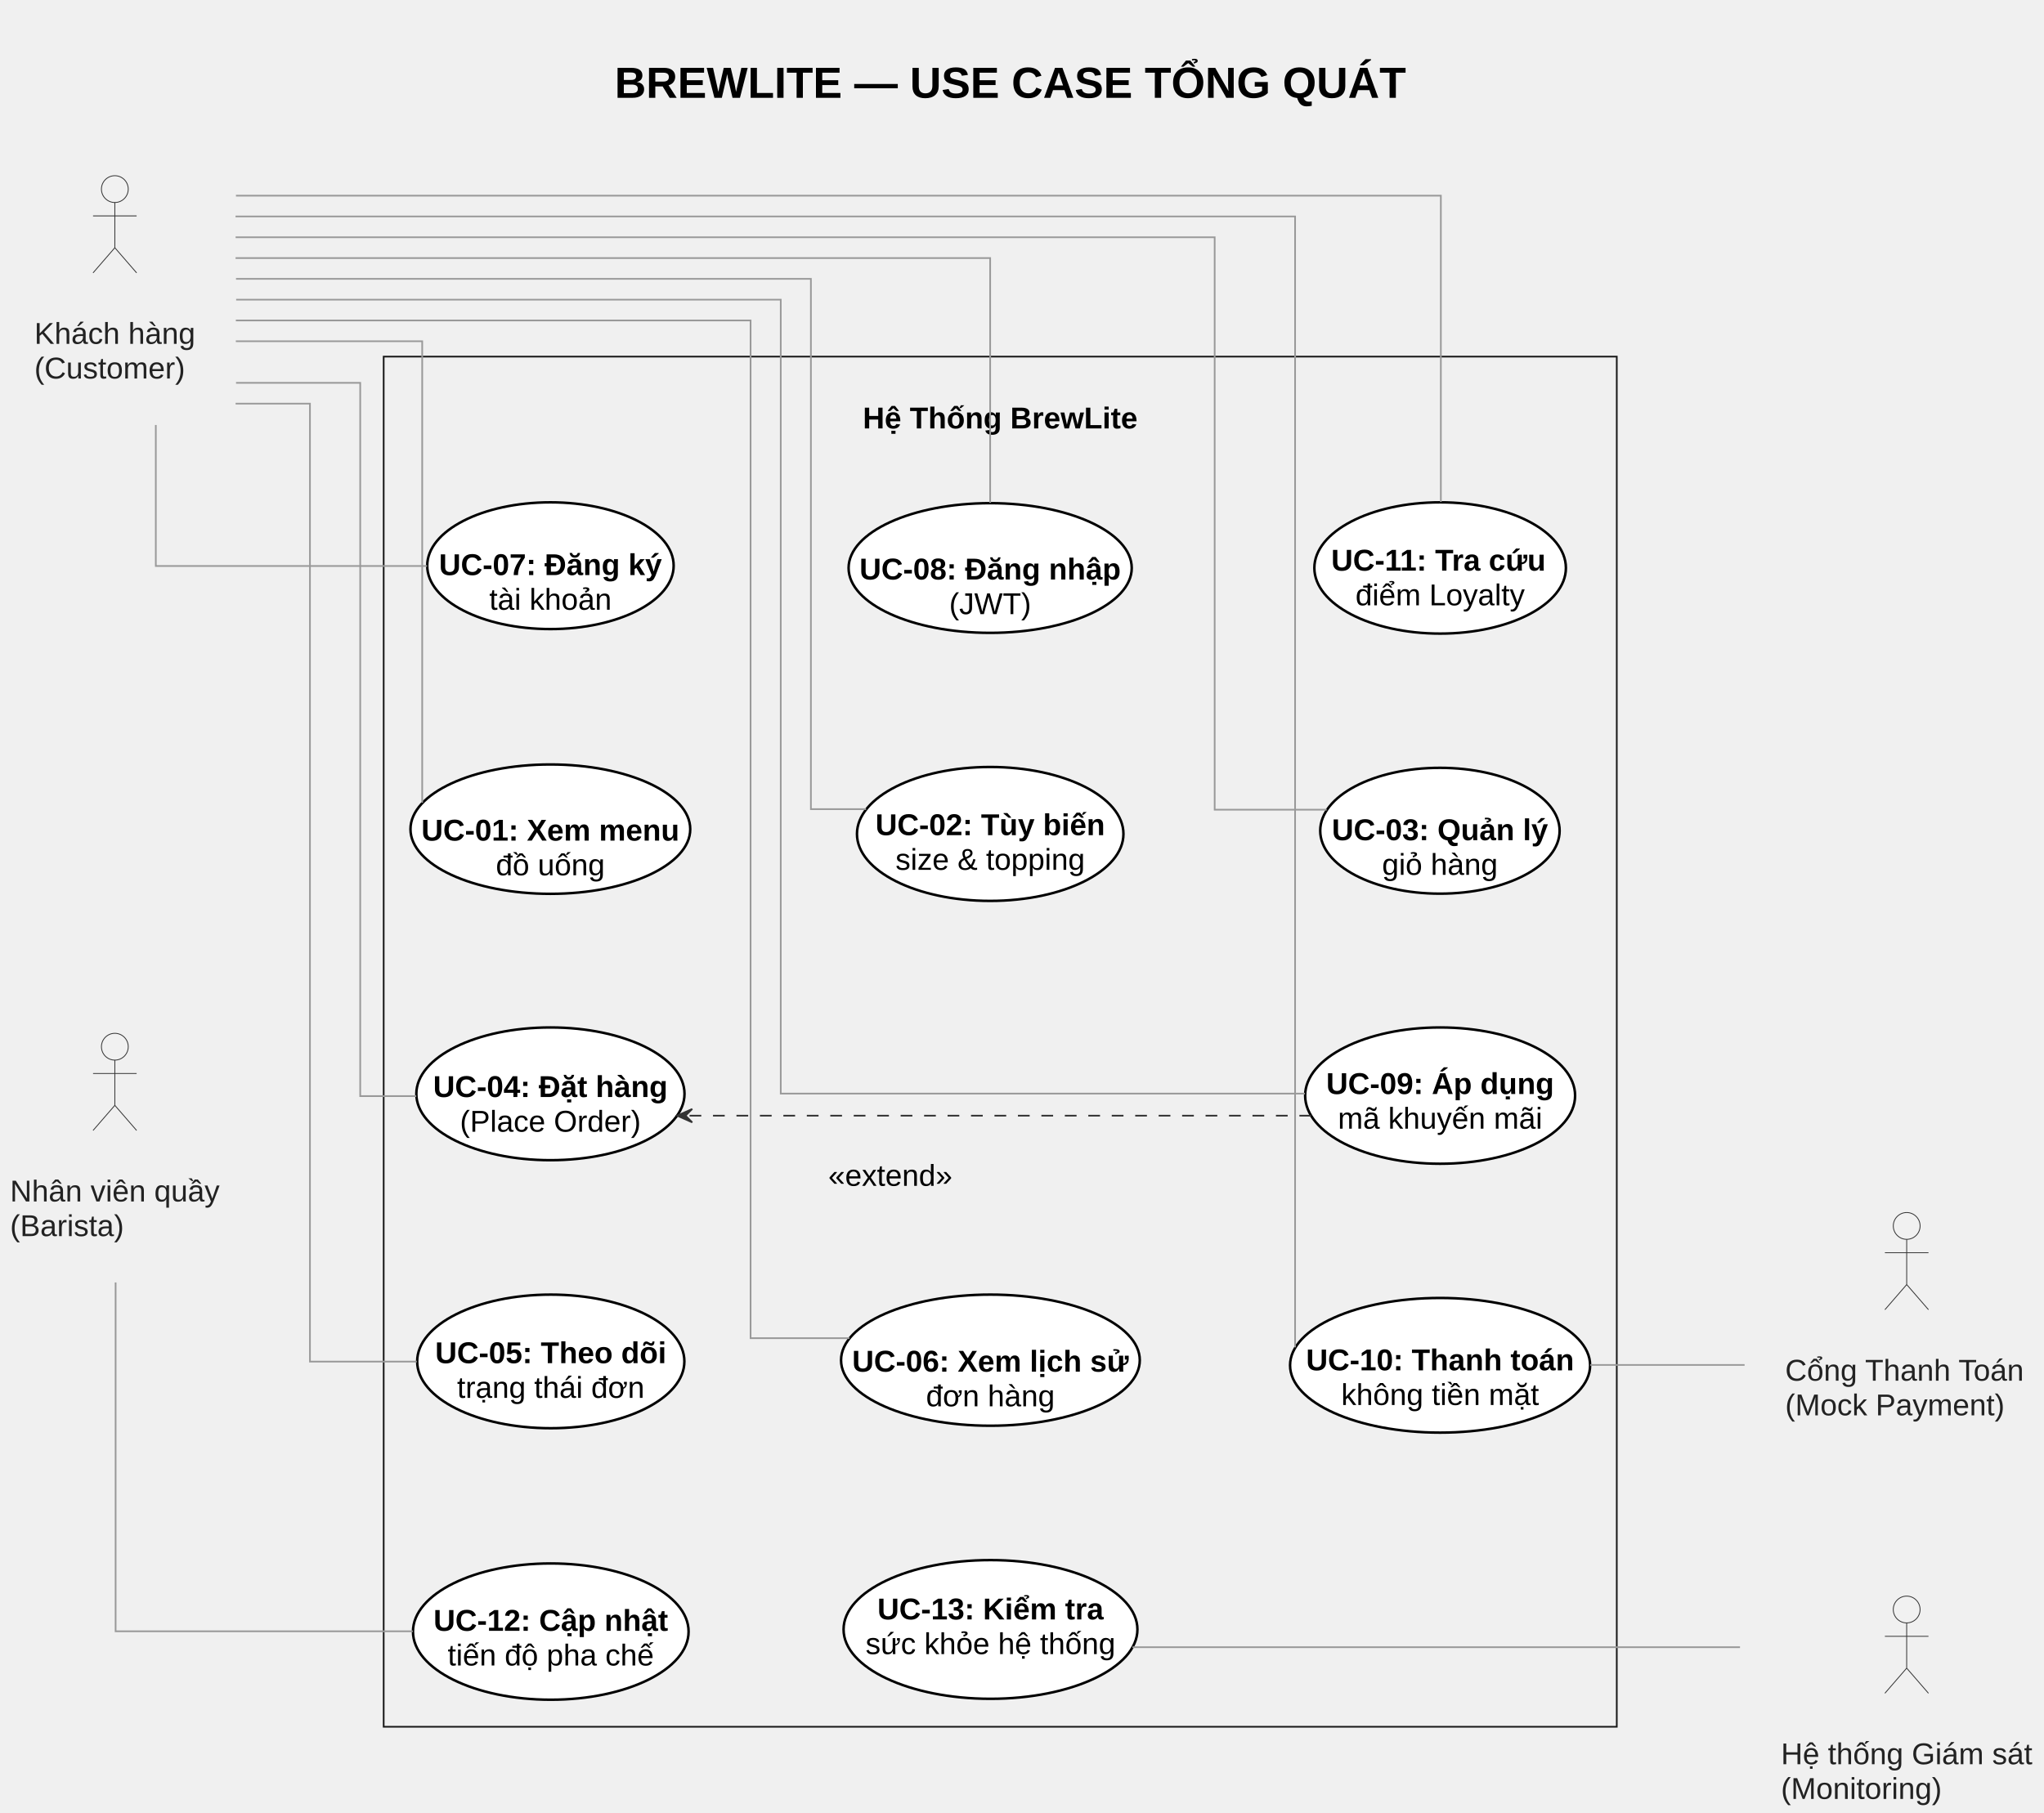
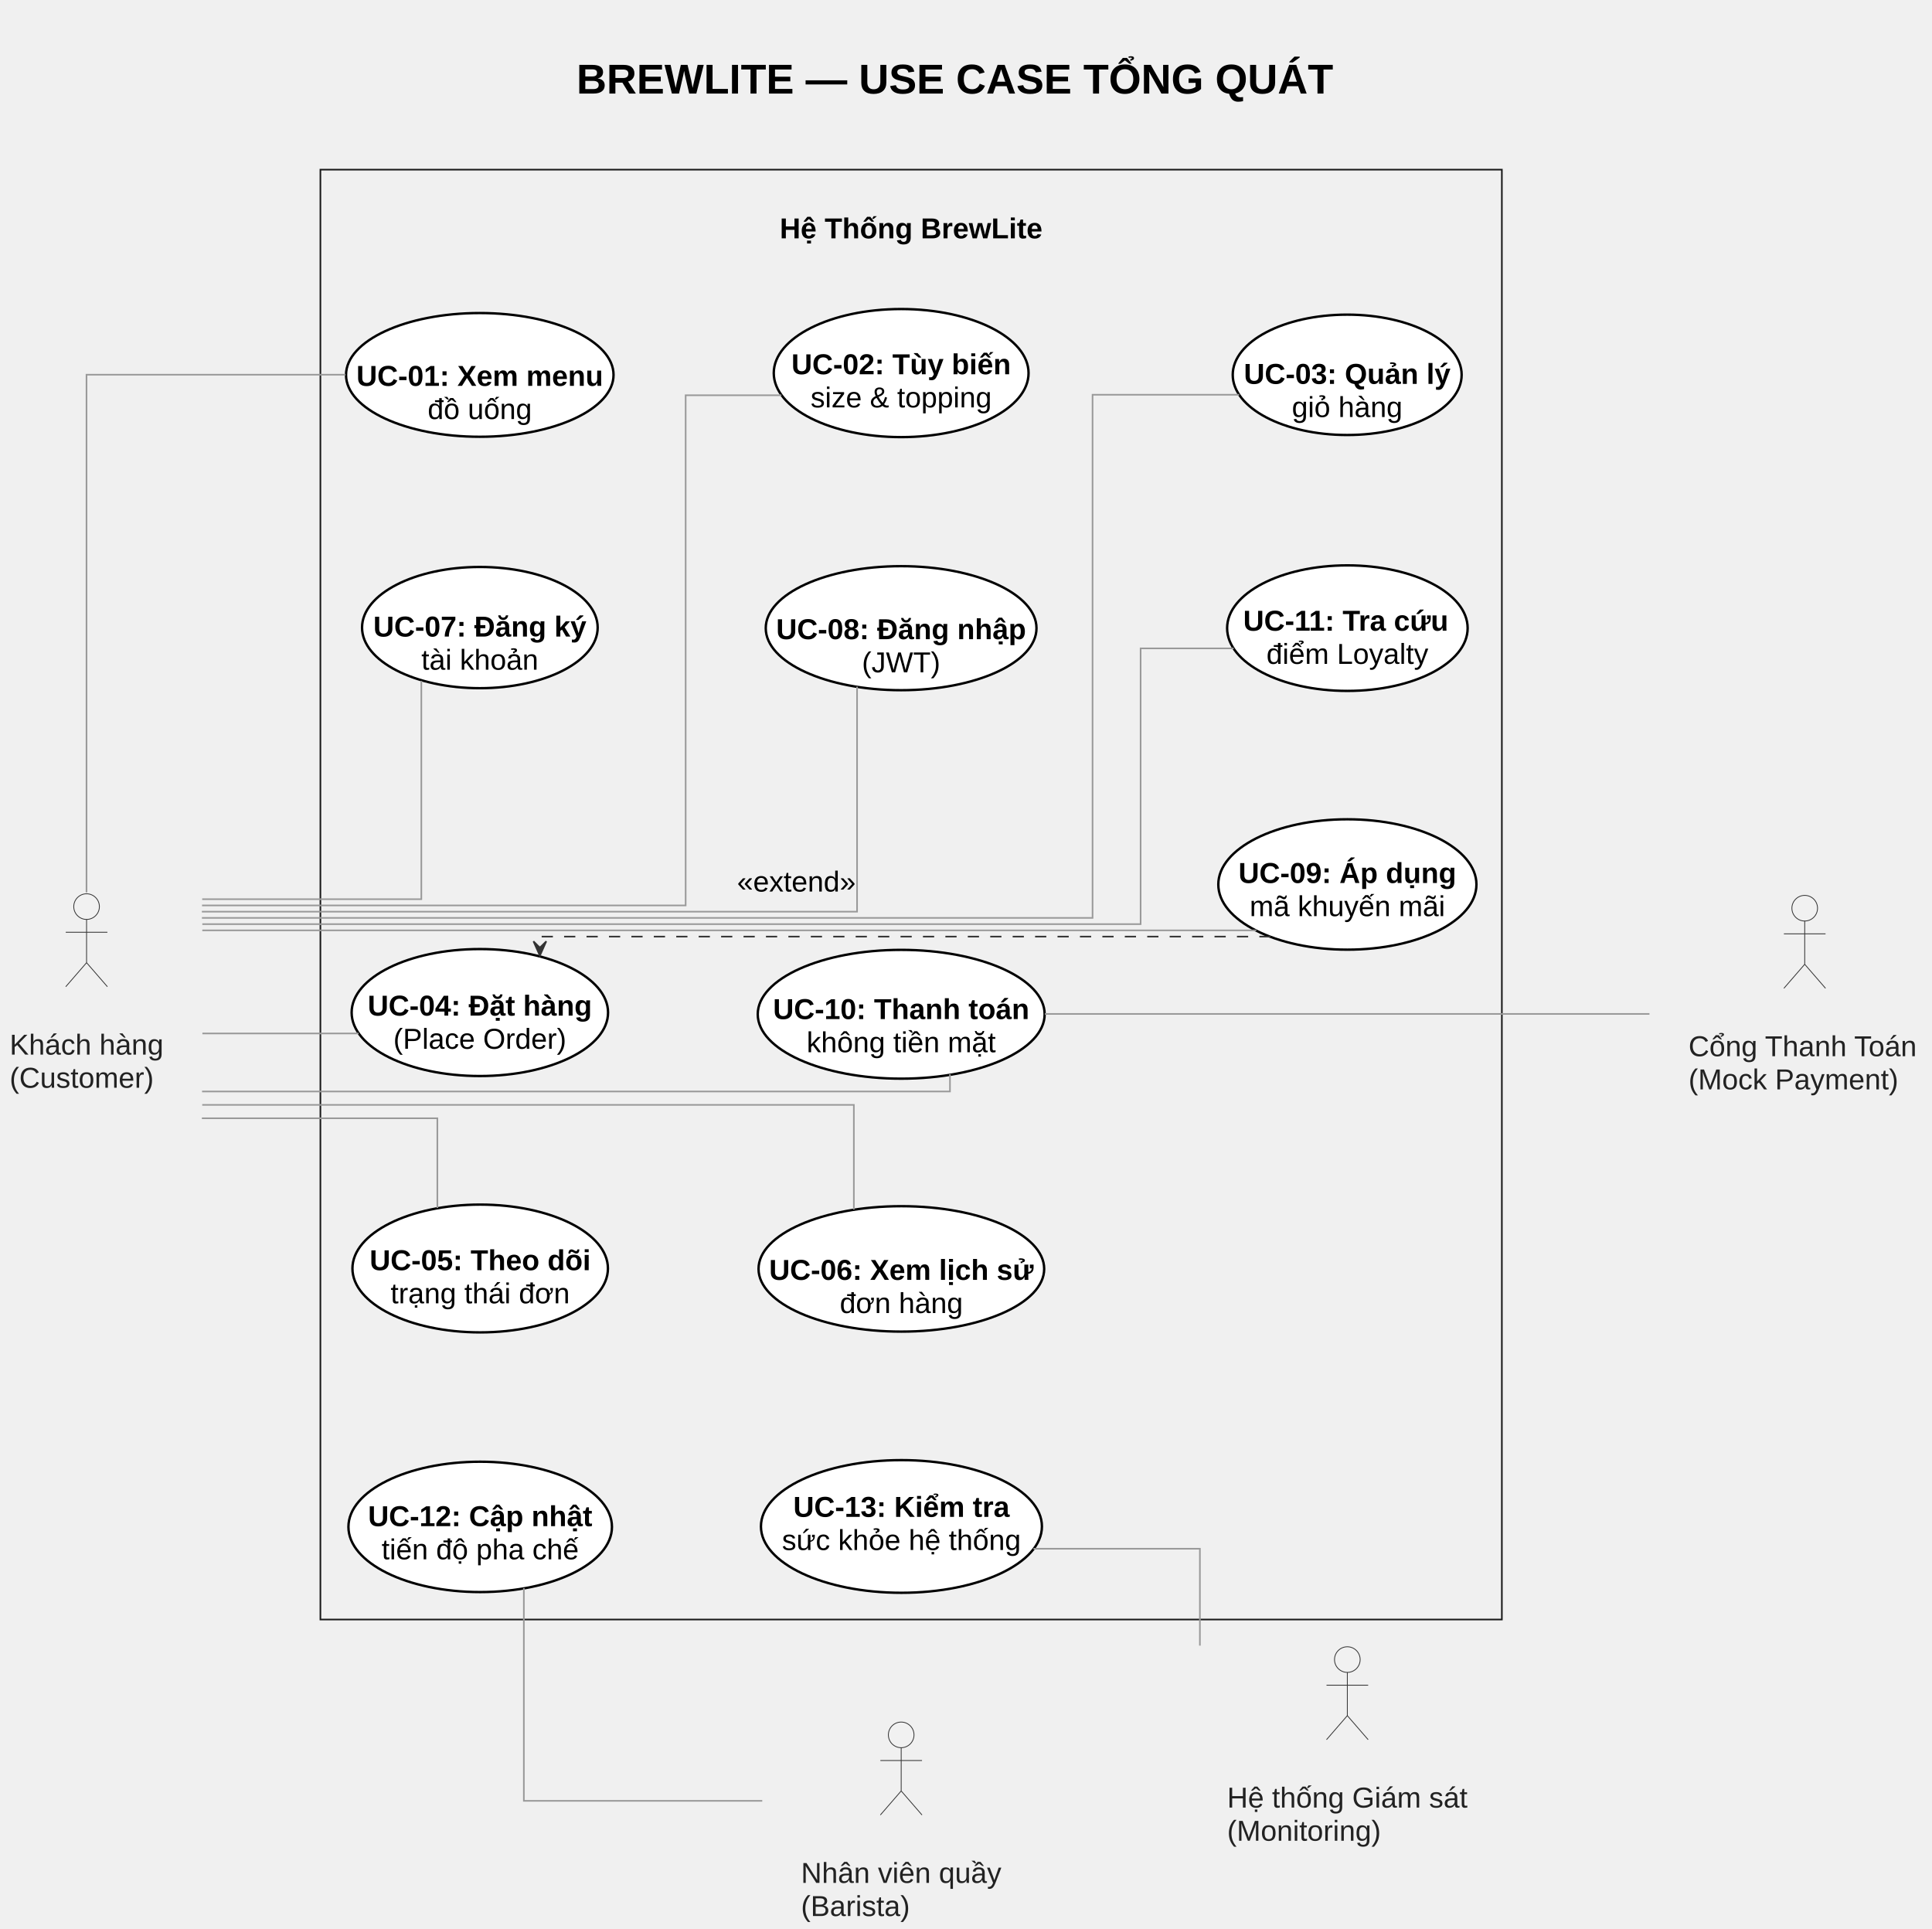
- <svg xmlns="http://www.w3.org/2000/svg" contentStyleType="text/css" data-diagram-type="DESCRIPTION" preserveAspectRatio="xMidYMid meet" version="1.1" viewBox="0 0 1220 1082" zoomAndPan="magnify">
+ <svg xmlns="http://www.w3.org/2000/svg" contentStyleType="text/css" data-diagram-type="DESCRIPTION" preserveAspectRatio="xMidYMid meet" version="1.1" viewBox="0 0 1206 1204" zoomAndPan="magnify">
  <defs />
  <g>
    <g class="title" data-source-line="29">
-       <text fill="#000000" font-family="Arial" font-size="26" font-weight="bold" lengthAdjust="spacing" textLength="472.342" x="366.866" y="58.388">BREWLITE — USE CASE TỔNG QUÁT</text>
+       <text fill="#000000" font-family="Arial" font-size="26" font-weight="bold" lengthAdjust="spacing" textLength="472.342" x="359.878" y="58.388">BREWLITE — USE CASE TỔNG QUÁT</text>
    </g>
    <g class="cluster" data-entity="H. Th.ng BrewLite" data-source-line="36" data-uid="ent0006" id="cluster_H. Th.ng BrewLite">
-       <rect fill="none" height="818" style="stroke:#181818;stroke-width:1;" width="736" x="229" y="212.898" />
-       <text fill="#000000" font-family="Arial" font-size="18" font-weight="bold" lengthAdjust="spacing" textLength="164.004" x="514.998" y="255.781">Hệ Thống BrewLite</text>
+       <rect fill="none" height="905" style="stroke:#181818;stroke-width:1;" width="737.5" x="200" y="105.897" />
+       <text fill="#000000" font-family="Arial" font-size="18" font-weight="bold" lengthAdjust="spacing" textLength="164.004" x="486.748" y="148.781">Hệ Thống BrewLite</text>
    </g>
    <g class="entity" data-entity="UC1" data-source-line="37" data-uid="ent0007" id="entity_UC1">
-       <ellipse cx="328.492" cy="495.013" fill="#FFFFFF" rx="83.492" ry="38.616" style="stroke:#000000;stroke-width:1.5;" />
-       <text fill="#000000" font-family="Arial" font-size="18" font-weight="bold" lengthAdjust="spacing" textLength="154.037" x="251.473" y="501.862">UC-01: Xem menu</text>
-       <text fill="#000000" font-family="Arial" font-size="18" lengthAdjust="spacing" textLength="65.065" x="295.959" y="522.56">đồ uống</text>
+       <ellipse cx="299.492" cy="234.013" fill="#FFFFFF" rx="83.492" ry="38.616" style="stroke:#000000;stroke-width:1.5;" />
+       <text fill="#000000" font-family="Arial" font-size="18" font-weight="bold" lengthAdjust="spacing" textLength="154.037" x="222.473" y="240.862">UC-01: Xem menu</text>
+       <text fill="#000000" font-family="Arial" font-size="18" lengthAdjust="spacing" textLength="65.065" x="266.959" y="261.56">đồ uống</text>
    </g>
    <g class="entity" data-entity="UC2" data-source-line="38" data-uid="ent0008" id="entity_UC2">
-       <ellipse cx="591.024" cy="497.873" fill="#FFFFFF" rx="79.524" ry="39.976" style="stroke:#000000;stroke-width:1.5;" />
-       <text fill="#000000" font-family="Arial" font-size="18" font-weight="bold" lengthAdjust="spacing" textLength="137.013" x="522.518" y="498.594">UC-02: Tùy biến</text>
-       <text fill="#000000" font-family="Arial" font-size="18" lengthAdjust="spacing" textLength="113.071" x="534.489" y="519.293">size &amp; topping</text>
+       <ellipse cx="562.524" cy="232.873" fill="#FFFFFF" rx="79.524" ry="39.976" style="stroke:#000000;stroke-width:1.5;" />
+       <text fill="#000000" font-family="Arial" font-size="18" font-weight="bold" lengthAdjust="spacing" textLength="137.013" x="494.018" y="233.594">UC-02: Tùy biến</text>
+       <text fill="#000000" font-family="Arial" font-size="18" lengthAdjust="spacing" textLength="113.071" x="505.989" y="254.293">size &amp; topping</text>
    </g>
    <g class="entity" data-entity="UC3" data-source-line="39" data-uid="ent0009" id="entity_UC3">
-       <ellipse cx="859.447" cy="495.963" fill="#FFFFFF" rx="71.447" ry="37.566" style="stroke:#000000;stroke-width:1.5;" />
-       <text fill="#000000" font-family="Arial" font-size="18" font-weight="bold" lengthAdjust="spacing" textLength="129.023" x="794.936" y="501.609">UC-03: Quản lý</text>
-       <text fill="#000000" font-family="Arial" font-size="18" lengthAdjust="spacing" textLength="69.064" x="824.915" y="522.308">giỏ hàng</text>
+       <ellipse cx="840.947" cy="233.963" fill="#FFFFFF" rx="71.447" ry="37.566" style="stroke:#000000;stroke-width:1.5;" />
+       <text fill="#000000" font-family="Arial" font-size="18" font-weight="bold" lengthAdjust="spacing" textLength="129.023" x="776.436" y="239.609">UC-03: Quản lý</text>
+       <text fill="#000000" font-family="Arial" font-size="18" lengthAdjust="spacing" textLength="69.064" x="806.415" y="260.308">giỏ hàng</text>
    </g>
    <g class="entity" data-entity="UC7" data-source-line="41" data-uid="ent0010" id="entity_UC7">
-       <ellipse cx="328.539" cy="337.731" fill="#FFFFFF" rx="73.54" ry="37.834" style="stroke:#000000;stroke-width:1.5;" />
-       <text fill="#000000" font-family="Arial" font-size="18" font-weight="bold" lengthAdjust="spacing" textLength="133.031" x="262.024" y="343.333">UC-07: Đăng ký</text>
-       <text fill="#000000" font-family="Arial" font-size="18" lengthAdjust="spacing" textLength="73.055" x="292.012" y="364.031">tài khoản</text>
+       <ellipse cx="299.539" cy="391.731" fill="#FFFFFF" rx="73.54" ry="37.834" style="stroke:#000000;stroke-width:1.5;" />
+       <text fill="#000000" font-family="Arial" font-size="18" font-weight="bold" lengthAdjust="spacing" textLength="133.031" x="233.024" y="397.333">UC-07: Đăng ký</text>
+       <text fill="#000000" font-family="Arial" font-size="18" lengthAdjust="spacing" textLength="73.055" x="263.012" y="418.031">tài khoản</text>
    </g>
    <g class="entity" data-entity="UC8" data-source-line="42" data-uid="ent0011" id="entity_UC8">
-       <ellipse cx="591" cy="339.111" fill="#FFFFFF" rx="84.5" ry="38.714" style="stroke:#000000;stroke-width:1.5;" />
-       <text fill="#000000" font-family="Arial" font-size="18" font-weight="bold" lengthAdjust="spacing" textLength="156.006" x="512.997" y="345.96">UC-08: Đăng nhập</text>
-       <text fill="#000000" font-family="Arial" font-size="18" lengthAdjust="spacing" textLength="48.973" x="566.514" y="366.659">(JWT)</text>
+       <ellipse cx="562.5" cy="392.111" fill="#FFFFFF" rx="84.5" ry="38.714" style="stroke:#000000;stroke-width:1.5;" />
+       <text fill="#000000" font-family="Arial" font-size="18" font-weight="bold" lengthAdjust="spacing" textLength="156.006" x="484.497" y="398.96">UC-08: Đăng nhập</text>
+       <text fill="#000000" font-family="Arial" font-size="18" lengthAdjust="spacing" textLength="48.973" x="538.014" y="419.659">(JWT)</text>
    </g>
    <g class="entity" data-entity="UC11" data-source-line="43" data-uid="ent0012" id="entity_UC11">
-       <ellipse cx="859.568" cy="339.08" fill="#FFFFFF" rx="75.068" ry="39.182" style="stroke:#000000;stroke-width:1.5;" />
-       <text fill="#000000" font-family="Arial" font-size="18" font-weight="bold" lengthAdjust="spacing" textLength="130.06" x="794.538" y="340.683">UC-11: Tra cứu</text>
-       <text fill="#000000" font-family="Arial" font-size="18" lengthAdjust="spacing" textLength="101.048" x="809.044" y="361.381">điểm Loyalty</text>
+       <ellipse cx="841.068" cy="392.08" fill="#FFFFFF" rx="75.068" ry="39.182" style="stroke:#000000;stroke-width:1.5;" />
+       <text fill="#000000" font-family="Arial" font-size="18" font-weight="bold" lengthAdjust="spacing" textLength="130.06" x="776.038" y="393.683">UC-11: Tra cứu</text>
+       <text fill="#000000" font-family="Arial" font-size="18" lengthAdjust="spacing" textLength="101.048" x="790.544" y="414.381">điểm Loyalty</text>
    </g>
    <g class="entity" data-entity="UC4" data-source-line="45" data-uid="ent0013" id="entity_UC4">
-       <ellipse cx="328.53" cy="653.025" fill="#FFFFFF" rx="80.03" ry="39.627" style="stroke:#000000;stroke-width:1.5;" />
-       <text fill="#000000" font-family="Arial" font-size="18" font-weight="bold" lengthAdjust="spacing" textLength="140.01" x="258.526" y="654.94">UC-04: Đặt hàng</text>
-       <text fill="#000000" font-family="Arial" font-size="18" lengthAdjust="spacing" textLength="108.026" x="274.517" y="675.639">(Place Order)</text>
+       <ellipse cx="299.53" cy="632.025" fill="#FFFFFF" rx="80.03" ry="39.627" style="stroke:#000000;stroke-width:1.5;" />
+       <text fill="#000000" font-family="Arial" font-size="18" font-weight="bold" lengthAdjust="spacing" textLength="140.01" x="229.526" y="633.94">UC-04: Đặt hàng</text>
+       <text fill="#000000" font-family="Arial" font-size="18" lengthAdjust="spacing" textLength="108.026" x="245.517" y="654.639">(Place Order)</text>
    </g>
    <g class="entity" data-entity="UC9" data-source-line="46" data-uid="ent0014" id="entity_UC9">
-       <ellipse cx="859.563" cy="654.085" fill="#FFFFFF" rx="80.563" ry="40.687" style="stroke:#000000;stroke-width:1.5;" />
-       <text fill="#000000" font-family="Arial" font-size="18" font-weight="bold" lengthAdjust="spacing" textLength="135.984" x="791.571" y="653.147">UC-09: Áp dụng</text>
-       <text fill="#000000" font-family="Arial" font-size="18" lengthAdjust="spacing" textLength="122.054" x="798.536" y="673.846">mã khuyến mãi</text>
+       <ellipse cx="841.063" cy="552.085" fill="#FFFFFF" rx="80.563" ry="40.687" style="stroke:#000000;stroke-width:1.5;" />
+       <text fill="#000000" font-family="Arial" font-size="18" font-weight="bold" lengthAdjust="spacing" textLength="135.984" x="773.071" y="551.147">UC-09: Áp dụng</text>
+       <text fill="#000000" font-family="Arial" font-size="18" lengthAdjust="spacing" textLength="122.054" x="780.036" y="571.846">mã khuyến mãi</text>
    </g>
    <g class="entity" data-entity="UC10" data-source-line="47" data-uid="ent0015" id="entity_UC10">
-       <ellipse cx="859.548" cy="815.096" fill="#FFFFFF" rx="89.548" ry="40.198" style="stroke:#000000;stroke-width:1.5;" />
-       <text fill="#000000" font-family="Arial" font-size="18" font-weight="bold" lengthAdjust="spacing" textLength="159.996" x="779.55" y="818.098">UC-10: Thanh toán</text>
-       <text fill="#000000" font-family="Arial" font-size="18" lengthAdjust="spacing" textLength="118.072" x="800.512" y="838.797">không tiền mặt</text>
+       <ellipse cx="562.548" cy="633.096" fill="#FFFFFF" rx="89.548" ry="40.198" style="stroke:#000000;stroke-width:1.5;" />
+       <text fill="#000000" font-family="Arial" font-size="18" font-weight="bold" lengthAdjust="spacing" textLength="159.996" x="482.55" y="636.098">UC-10: Thanh toán</text>
+       <text fill="#000000" font-family="Arial" font-size="18" lengthAdjust="spacing" textLength="118.072" x="503.512" y="656.797">không tiền mặt</text>
    </g>
    <g class="entity" data-entity="UC5" data-source-line="48" data-uid="ent0016" id="entity_UC5">
-       <ellipse cx="328.741" cy="812.782" fill="#FFFFFF" rx="79.741" ry="39.884" style="stroke:#000000;stroke-width:1.5;" />
-       <text fill="#000000" font-family="Arial" font-size="18" font-weight="bold" lengthAdjust="spacing" textLength="137.997" x="259.743" y="813.835">UC-05: Theo dõi</text>
-       <text fill="#000000" font-family="Arial" font-size="18" lengthAdjust="spacing" textLength="111.876" x="272.803" y="834.533">trạng thái đơn</text>
+       <ellipse cx="299.741" cy="791.782" fill="#FFFFFF" rx="79.741" ry="39.884" style="stroke:#000000;stroke-width:1.5;" />
+       <text fill="#000000" font-family="Arial" font-size="18" font-weight="bold" lengthAdjust="spacing" textLength="137.997" x="230.743" y="792.835">UC-05: Theo dõi</text>
+       <text fill="#000000" font-family="Arial" font-size="18" lengthAdjust="spacing" textLength="111.876" x="243.803" y="813.533">trạng thái đơn</text>
    </g>
    <g class="entity" data-entity="UC6" data-source-line="49" data-uid="ent0017" id="entity_UC6">
-       <ellipse cx="591.15" cy="812.04" fill="#FFFFFF" rx="89.15" ry="39.143" style="stroke:#000000;stroke-width:1.5;" />
-       <text fill="#000000" font-family="Arial" font-size="18" font-weight="bold" lengthAdjust="spacing" textLength="165.085" x="508.607" y="818.889">UC-06: Xem lịch sử</text>
-       <text fill="#000000" font-family="Arial" font-size="18" lengthAdjust="spacing" textLength="76.869" x="552.715" y="839.588">đơn hàng</text>
+       <ellipse cx="562.65" cy="792.04" fill="#FFFFFF" rx="89.15" ry="39.143" style="stroke:#000000;stroke-width:1.5;" />
+       <text fill="#000000" font-family="Arial" font-size="18" font-weight="bold" lengthAdjust="spacing" textLength="165.085" x="480.107" y="798.889">UC-06: Xem lịch sử</text>
+       <text fill="#000000" font-family="Arial" font-size="18" lengthAdjust="spacing" textLength="76.869" x="524.215" y="819.588">đơn hàng</text>
    </g>
    <g class="entity" data-entity="UC12" data-source-line="51" data-uid="ent0018" id="entity_UC12">
-       <ellipse cx="328.748" cy="974.079" fill="#FFFFFF" rx="82.248" ry="40.681" style="stroke:#000000;stroke-width:1.5;" />
-       <text fill="#000000" font-family="Arial" font-size="18" font-weight="bold" lengthAdjust="spacing" textLength="140.01" x="258.743" y="973.616">UC-12: Cập nhật</text>
-       <text fill="#000000" font-family="Arial" font-size="18" lengthAdjust="spacing" textLength="123.1" x="267.198" y="994.315">tiến độ pha chế</text>
+       <ellipse cx="299.748" cy="953.079" fill="#FFFFFF" rx="82.248" ry="40.681" style="stroke:#000000;stroke-width:1.5;" />
+       <text fill="#000000" font-family="Arial" font-size="18" font-weight="bold" lengthAdjust="spacing" textLength="140.01" x="229.743" y="952.616">UC-12: Cập nhật</text>
+       <text fill="#000000" font-family="Arial" font-size="18" lengthAdjust="spacing" textLength="123.1" x="238.198" y="973.315">tiến độ pha chế</text>
    </g>
    <g class="entity" data-entity="UC13" data-source-line="52" data-uid="ent0019" id="entity_UC13">
-       <ellipse cx="591.198" cy="972.803" fill="#FFFFFF" rx="87.698" ry="41.406" style="stroke:#000000;stroke-width:1.5;" />
-       <text fill="#000000" font-family="Arial" font-size="18" font-weight="bold" lengthAdjust="spacing" textLength="135.035" x="523.681" y="966.813">UC-13: Kiểm tra</text>
-       <text fill="#000000" font-family="Arial" font-size="18" lengthAdjust="spacing" textLength="149.15" x="516.623" y="987.511">sức khỏe hệ thống</text>
+       <ellipse cx="562.698" cy="952.803" fill="#FFFFFF" rx="87.698" ry="41.406" style="stroke:#000000;stroke-width:1.5;" />
+       <text fill="#000000" font-family="Arial" font-size="18" font-weight="bold" lengthAdjust="spacing" textLength="135.035" x="495.181" y="946.813">UC-13: Kiểm tra</text>
+       <text fill="#000000" font-family="Arial" font-size="18" lengthAdjust="spacing" textLength="149.15" x="488.123" y="967.511">sức khỏe hệ thống</text>
    </g>
    <g class="entity" data-entity="Customer" data-source-line="31" data-uid="ent0002" id="entity_Customer">
-       <ellipse cx="68.541" cy="112.897" fill="#F1F1F1" rx="8" ry="8" style="stroke:#333333;stroke-width:0.5;" />
-       <path d="M68.541,120.897 L68.541,147.898 M55.541,128.898 L81.541,128.898 M68.541,147.898 L55.541,162.898 M68.541,147.898 L81.541,162.898" fill="none" style="stroke:#333333;stroke-width:0.5;" />
-       <text fill="#222222" font-family="Arial" font-size="18" lengthAdjust="spacing" textLength="96.082" x="20.5" y="205.281">Khách hàng</text>
-       <text fill="#222222" font-family="Arial" font-size="18" lengthAdjust="spacing" textLength="90.009" x="20.5" y="225.98">(Customer)</text>
+       <ellipse cx="54.041" cy="565.898" fill="#F1F1F1" rx="8" ry="8" style="stroke:#333333;stroke-width:0.5;" />
+       <path d="M54.041,573.898 L54.041,600.898 M41.041,581.898 L67.041,581.898 M54.041,600.898 L41.041,615.898 M54.041,600.898 L67.041,615.898" fill="none" style="stroke:#333333;stroke-width:0.5;" />
+       <text fill="#222222" font-family="Arial" font-size="18" lengthAdjust="spacing" textLength="96.082" x="6" y="658.281">Khách hàng</text>
+       <text fill="#222222" font-family="Arial" font-size="18" lengthAdjust="spacing" textLength="90.009" x="6" y="678.98">(Customer)</text>
    </g>
    <g class="entity" data-entity="Barista" data-source-line="32" data-uid="ent0003" id="entity_Barista">
-       <ellipse cx="68.543" cy="624.898" fill="#F1F1F1" rx="8" ry="8" style="stroke:#333333;stroke-width:0.5;" />
-       <path d="M68.543,632.898 L68.543,659.898 M55.543,640.898 L81.543,640.898 M68.543,659.898 L55.543,674.898 M68.543,659.898 L81.543,674.898" fill="none" style="stroke:#333333;stroke-width:0.5;" />
-       <text fill="#222222" font-family="Arial" font-size="18" lengthAdjust="spacing" textLength="125.086" x="6" y="717.281">Nhân viên quầy</text>
-       <text fill="#222222" font-family="Arial" font-size="18" lengthAdjust="spacing" textLength="68.01" x="6" y="737.98">(Barista)</text>
+       <ellipse cx="562.543" cy="1082.898" fill="#F1F1F1" rx="8" ry="8" style="stroke:#333333;stroke-width:0.5;" />
+       <path d="M562.543,1090.898 L562.543,1117.898 M549.543,1098.898 L575.543,1098.898 M562.543,1117.898 L549.543,1132.898 M562.543,1117.898 L575.543,1132.898" fill="none" style="stroke:#333333;stroke-width:0.5;" />
+       <text fill="#222222" font-family="Arial" font-size="18" lengthAdjust="spacing" textLength="125.086" x="500" y="1175.281">Nhân viên quầy</text>
+       <text fill="#222222" font-family="Arial" font-size="18" lengthAdjust="spacing" textLength="68.01" x="500" y="1195.979">(Barista)</text>
    </g>
    <g class="entity" data-entity="PaymentGateway" data-source-line="33" data-uid="ent0004" id="entity_PaymentGateway">
-       <ellipse cx="1138.049" cy="731.898" fill="#F1F1F1" rx="8" ry="8" style="stroke:#333333;stroke-width:0.5;" />
-       <path d="M1138.049,739.898 L1138.049,766.898 M1125.049,747.898 L1151.049,747.898 M1138.049,766.898 L1125.049,781.898 M1138.049,766.898 L1151.049,781.898" fill="none" style="stroke:#333333;stroke-width:0.5;" />
-       <text fill="#222222" font-family="Arial" font-size="18" lengthAdjust="spacing" textLength="145.099" x="1065.5" y="824.281">Cổng Thanh Toán</text>
-       <text fill="#222222" font-family="Arial" font-size="18" lengthAdjust="spacing" textLength="131.027" x="1065.5" y="844.98">(Mock Payment)</text>
+       <ellipse cx="1126.549" cy="566.898" fill="#F1F1F1" rx="8" ry="8" style="stroke:#333333;stroke-width:0.5;" />
+       <path d="M1126.549,574.898 L1126.549,601.898 M1113.549,582.898 L1139.549,582.898 M1126.549,601.898 L1113.549,616.898 M1126.549,601.898 L1139.549,616.898" fill="none" style="stroke:#333333;stroke-width:0.5;" />
+       <text fill="#222222" font-family="Arial" font-size="18" lengthAdjust="spacing" textLength="145.099" x="1054" y="659.281">Cổng Thanh Toán</text>
+       <text fill="#222222" font-family="Arial" font-size="18" lengthAdjust="spacing" textLength="131.027" x="1054" y="679.98">(Mock Payment)</text>
    </g>
    <g class="entity" data-entity="Monitor" data-source-line="34" data-uid="ent0005" id="entity_Monitor">
-       <ellipse cx="1138.037" cy="960.898" fill="#F1F1F1" rx="8" ry="8" style="stroke:#333333;stroke-width:0.5;" />
-       <path d="M1138.037,968.898 L1138.037,995.898 M1125.037,976.898 L1151.037,976.898 M1138.037,995.898 L1125.037,1010.898 M1138.037,995.898 L1151.037,1010.898" fill="none" style="stroke:#333333;stroke-width:0.5;" />
-       <text fill="#222222" font-family="Arial" font-size="18" lengthAdjust="spacing" textLength="150.073" x="1063" y="1053.281">Hệ thống Giám sát</text>
-       <text fill="#222222" font-family="Arial" font-size="18" lengthAdjust="spacing" textLength="96.029" x="1063" y="1073.979">(Monitoring)</text>
+       <ellipse cx="841.037" cy="1035.898" fill="#F1F1F1" rx="8" ry="8" style="stroke:#333333;stroke-width:0.5;" />
+       <path d="M841.037,1043.898 L841.037,1070.898 M828.037,1051.898 L854.037,1051.898 M841.037,1070.898 L828.037,1085.898 M841.037,1070.898 L854.037,1085.898" fill="none" style="stroke:#333333;stroke-width:0.5;" />
+       <text fill="#222222" font-family="Arial" font-size="18" lengthAdjust="spacing" textLength="150.073" x="766" y="1128.281">Hệ thống Giám sát</text>
+       <text fill="#222222" font-family="Arial" font-size="18" lengthAdjust="spacing" textLength="96.029" x="766" y="1148.979">(Monitoring)</text>
    </g>
-     <g class="link" data-entity-1="UC9" data-entity-2="UC4" data-source-line="86" data-uid="lnk55" id="link_UC9_UC4">
-       <path d="M782.57,666.067 C681.4,666.067 510.72,666.067 410.17,666.067" fill="none" id="UC9-to-UC4" style="stroke:#333333;stroke-width:1;stroke-dasharray:7,7;" />
-       <polygon fill="#333333" points="404.17,666.067,413.17,670.067,409.17,666.067,413.17,662.067,404.17,666.067" style="stroke:#333333;stroke-width:1;" />
-       <text fill="#000000" font-family="Arial" font-size="18" lengthAdjust="spacing" textLength="74.065" x="494.37" y="707.951">«extend»</text>
+     <g class="link" data-entity-1="Customer" data-entity-2="UC1" data-source-line="72" data-uid="lnk40" id="link_Customer_UC1">
+       <path d="M54,557.038 C54,441.748 54,233.898 54,233.898 C54,233.898 144.58,233.898 215.7,233.898" fill="none" id="Customer-UC1" style="stroke:#999999;stroke-width:1;" />
    </g>
-     <g class="link" data-entity-1="Customer" data-entity-2="UC1" data-source-line="73" data-uid="lnk44" id="link_Customer_UC1">
-       <path d="M140.76,203.727 C192.11,203.727 252,203.727 252,203.727 C252,203.727 252,418.767 252,479.248" fill="none" id="Customer-UC1" style="stroke:#999999;stroke-width:1;" />
+     <g class="link" data-entity-1="Customer" data-entity-2="UC2" data-source-line="73" data-uid="lnk41" id="link_Customer_UC2">
+       <path d="M126.11,565.178 C234.79,565.178 428,565.178 428,565.178 C428,565.178 428,246.727 428,246.727 C428,246.727 456.82,246.727 487.78,246.727" fill="none" id="Customer-UC2" style="stroke:#999999;stroke-width:1;" />
    </g>
-     <g class="link" data-entity-1="Customer" data-entity-2="UC2" data-source-line="74" data-uid="lnk45" id="link_Customer_UC2">
-       <path d="M140.87,166.477 C259.92,166.477 484,166.477 484,166.477 C484,166.477 484,483.067 484,483.067 C484,483.067 498.58,483.067 516.98,483.067" fill="none" id="Customer-UC2" style="stroke:#999999;stroke-width:1;" />
+     <g class="link" data-entity-1="Customer" data-entity-2="UC3" data-source-line="74" data-uid="lnk42" id="link_Customer_UC3">
+       <path d="M126.04,572.957 C290.99,572.957 682,572.957 682,572.957 C682,572.957 682,246.398 682,246.398 C682,246.398 730.23,246.398 773.57,246.398" fill="none" id="Customer-UC3" style="stroke:#999999;stroke-width:1;" />
    </g>
-     <g class="link" data-entity-1="Customer" data-entity-2="UC3" data-source-line="75" data-uid="lnk46" id="link_Customer_UC3">
-       <path d="M140.63,141.648 C311.18,141.648 725,141.648 725,141.648 C725,141.648 725,483.397 725,483.397 C725,483.397 758.36,483.397 791.86,483.397" fill="none" id="Customer-UC3" style="stroke:#999999;stroke-width:1;" />
+     <g class="link" data-entity-1="Customer" data-entity-2="UC7" data-source-line="75" data-uid="lnk43" id="link_Customer_UC7">
+       <path d="M126.22,561.288 C186.63,561.288 263,561.288 263,561.288 C263,561.288 263,474.257 263,424.957" fill="none" id="Customer-UC7" style="stroke:#999999;stroke-width:1;" />
    </g>
-     <g class="link" data-entity-1="Customer" data-entity-2="UC7" data-source-line="76" data-uid="lnk47" id="link_Customer_UC7">
-       <path d="M93,253.738 C93,294.978 93,337.897 93,337.897 C93,337.897 185.86,337.897 254.96,337.897" fill="none" id="Customer-UC7" style="stroke:#999999;stroke-width:1;" />
+     <g class="link" data-entity-1="Customer" data-entity-2="UC8" data-source-line="76" data-uid="lnk44" id="link_Customer_UC8">
+       <path d="M126.01,569.067 C260.19,569.067 535,569.067 535,569.067 C535,569.067 535,480.498 535,428.608" fill="none" id="Customer-UC8" style="stroke:#999999;stroke-width:1;" />
    </g>
-     <g class="link" data-entity-1="Customer" data-entity-2="UC8" data-source-line="77" data-uid="lnk48" id="link_Customer_UC8">
-       <path d="M140.6,154.067 C283.94,154.067 591,154.067 591,154.067 C591,154.067 591,245.947 591,300.147" fill="none" id="Customer-UC8" style="stroke:#999999;stroke-width:1;" />
+     <g class="link" data-entity-1="Customer" data-entity-2="UC4" data-source-line="77" data-uid="lnk45" id="link_Customer_UC4">
+       <path d="M126.33,645.067 C157.02,645.067 192.8,645.067 223.85,645.067" fill="none" id="Customer-UC4" style="stroke:#999999;stroke-width:1;" />
    </g>
-     <g class="link" data-entity-1="Customer" data-entity-2="UC4" data-source-line="78" data-uid="lnk49" id="link_Customer_UC4">
-       <path d="M140.89,228.567 C177.8,228.567 215,228.567 215,228.567 C215,228.567 215,654.398 215,654.398 C215,654.398 229.66,654.398 248.44,654.398" fill="none" id="Customer-UC4" style="stroke:#999999;stroke-width:1;" />
+     <g class="link" data-entity-1="Customer" data-entity-2="UC5" data-source-line="78" data-uid="lnk46" id="link_Customer_UC5">
+       <path d="M126.01,698.018 C189.84,698.018 273,698.018 273,698.018 C273,698.018 273,727.928 273,753.987" fill="none" id="Customer-UC5" style="stroke:#999999;stroke-width:1;" />
    </g>
-     <g class="link" data-entity-1="Customer" data-entity-2="UC5" data-source-line="79" data-uid="lnk50" id="link_Customer_UC5">
-       <path d="M140.62,240.977 C164.46,240.977 185,240.977 185,240.977 C185,240.977 185,812.898 185,812.898 C185,812.898 215.75,812.898 248.78,812.898" fill="none" id="Customer-UC5" style="stroke:#999999;stroke-width:1;" />
+     <g class="link" data-entity-1="Customer" data-entity-2="UC6" data-source-line="79" data-uid="lnk47" id="link_Customer_UC6">
+       <path d="M126.23,689.648 C260.04,689.648 533,689.648 533,689.648 C533,689.648 533,725.697 533,754.987" fill="none" id="Customer-UC6" style="stroke:#999999;stroke-width:1;" />
    </g>
-     <g class="link" data-entity-1="Customer" data-entity-2="UC6" data-source-line="80" data-uid="lnk51" id="link_Customer_UC6">
-       <path d="M140.77,191.317 C250.88,191.317 448,191.317 448,191.317 C448,191.317 448,798.898 448,798.898 C448,798.898 475.86,798.898 506.99,798.898" fill="none" id="Customer-UC6" style="stroke:#999999;stroke-width:1;" />
+     <g class="link" data-entity-1="Customer" data-entity-2="UC9" data-source-line="80" data-uid="lnk48" id="link_Customer_UC9">
+       <path d="M126.28,580.727 C281.5,580.727 644,580.727 784.22,580.727" fill="none" id="Customer-UC9" style="stroke:#999999;stroke-width:1;" />
    </g>
-     <g class="link" data-entity-1="Customer" data-entity-2="UC9" data-source-line="81" data-uid="lnk52" id="link_Customer_UC9">
-       <path d="M140.95,178.898 C255.6,178.898 466,178.898 466,178.898 C466,178.898 466,652.898 466,652.898 C466,652.898 663.8,652.898 778.92,652.898" fill="none" id="Customer-UC9" style="stroke:#999999;stroke-width:1;" />
+     <g class="link" data-entity-1="Customer" data-entity-2="UC10" data-source-line="81" data-uid="lnk49" id="link_Customer_UC10">
+       <path d="M126.13,681.278 C273.01,681.278 593,681.278 593,681.278 C593,681.278 593,676.778 593,670.538" fill="none" id="Customer-UC10" style="stroke:#999999;stroke-width:1;" />
    </g>
-     <g class="link" data-entity-1="Customer" data-entity-2="UC10" data-source-line="82" data-uid="lnk53" id="link_Customer_UC10">
-       <path d="M140.58,129.227 C320.14,129.227 773,129.227 773,129.227 C773,129.227 773,718.138 773,804.398" fill="none" id="Customer-UC10" style="stroke:#999999;stroke-width:1;" />
+     <g class="link" data-entity-1="Customer" data-entity-2="UC11" data-source-line="82" data-uid="lnk50" id="link_Customer_UC11">
+       <path d="M126.3,576.837 C297.23,576.837 712,576.837 712,576.837 C712,576.837 712,404.728 712,404.728 C712,404.728 740.11,404.728 770.08,404.728" fill="none" id="Customer-UC11" style="stroke:#999999;stroke-width:1;" />
    </g>
-     <g class="link" data-entity-1="Customer" data-entity-2="UC11" data-source-line="83" data-uid="lnk54" id="link_Customer_UC11">
-       <path d="M140.84,116.817 C336.23,116.817 860,116.817 860,116.817 C860,116.817 860,235.947 860,299.707" fill="none" id="Customer-UC11" style="stroke:#999999;stroke-width:1;" />
+     <g class="link" data-entity-1="UC9" data-entity-2="UC4" data-source-line="85" data-uid="lnk51" id="link_UC9_UC4">
+       <path d="M793.13,584.617 C667.32,584.617 337,584.617 337,584.617 C337,584.617 337,583.707 337,590.548" fill="none" id="UC9-to-UC4" style="stroke:#333333;stroke-width:1;stroke-dasharray:7,7;" />
+       <polygon fill="#333333" points="337,596.548,341,587.548,337,591.548,333,587.548,337,596.548" style="stroke:#333333;stroke-width:1;" />
+       <text fill="#000000" font-family="Arial" font-size="18" lengthAdjust="spacing" textLength="74.065" x="460.1" y="556.501">«extend»</text>
    </g>
-     <g class="link" data-entity-1="UC10" data-entity-2="PaymentGateway" data-source-line="93" data-uid="lnk59" id="link_UC10_PaymentGateway">
-       <path d="M949.15,814.898 C978.57,814.898 1011.38,814.898 1041.3,814.898" fill="none" id="UC10-PaymentGateway" style="stroke:#999999;stroke-width:1;" />
+     <g class="link" data-entity-1="UC13" data-entity-2="Monitor" data-source-line="95" data-uid="lnk58" id="link_UC13_Monitor">
+       <path d="M645.12,966.727 C695,966.727 749,966.727 749,966.727 C749,966.727 749,995.938 749,1027.197" fill="none" id="UC13-Monitor" style="stroke:#999999;stroke-width:1;" />
    </g>
-     <g class="link" data-entity-1="Barista" data-entity-2="UC12" data-source-line="94" data-uid="lnk60" id="link_Barista_UC12">
-       <path d="M69,765.628 C69,849.467 69,973.898 69,973.898 C69,973.898 170.37,973.898 246.39,973.898" fill="none" id="Barista-UC12" style="stroke:#999999;stroke-width:1;" />
+     <g class="link" data-entity-1="Barista" data-entity-2="UC12" data-source-line="94" data-uid="lnk57" id="link_Barista_UC12">
+       <path d="M475.81,1124.068 C408.66,1124.068 327,1124.068 327,1124.068 C327,1124.068 327,1041.777 327,991.308" fill="none" id="Barista-UC12" style="stroke:#999999;stroke-width:1;" />
    </g>
-     <g class="link" data-entity-1="UC13" data-entity-2="Monitor" data-source-line="95" data-uid="lnk61" id="link_UC13_Monitor">
-       <path d="M675.87,983.398 C773.85,983.398 934.79,983.398 1038.55,983.398" fill="none" id="UC13-Monitor" style="stroke:#999999;stroke-width:1;" />
+     <g class="link" data-entity-1="UC10" data-entity-2="PaymentGateway" data-source-line="93" data-uid="lnk56" id="link_UC10_PaymentGateway">
+       <path d="M652.18,632.898 C755.21,632.898 923.66,632.898 1029.63,632.898" fill="none" id="UC10-PaymentGateway" style="stroke:#999999;stroke-width:1;" />
    </g>
  </g>
</svg>
